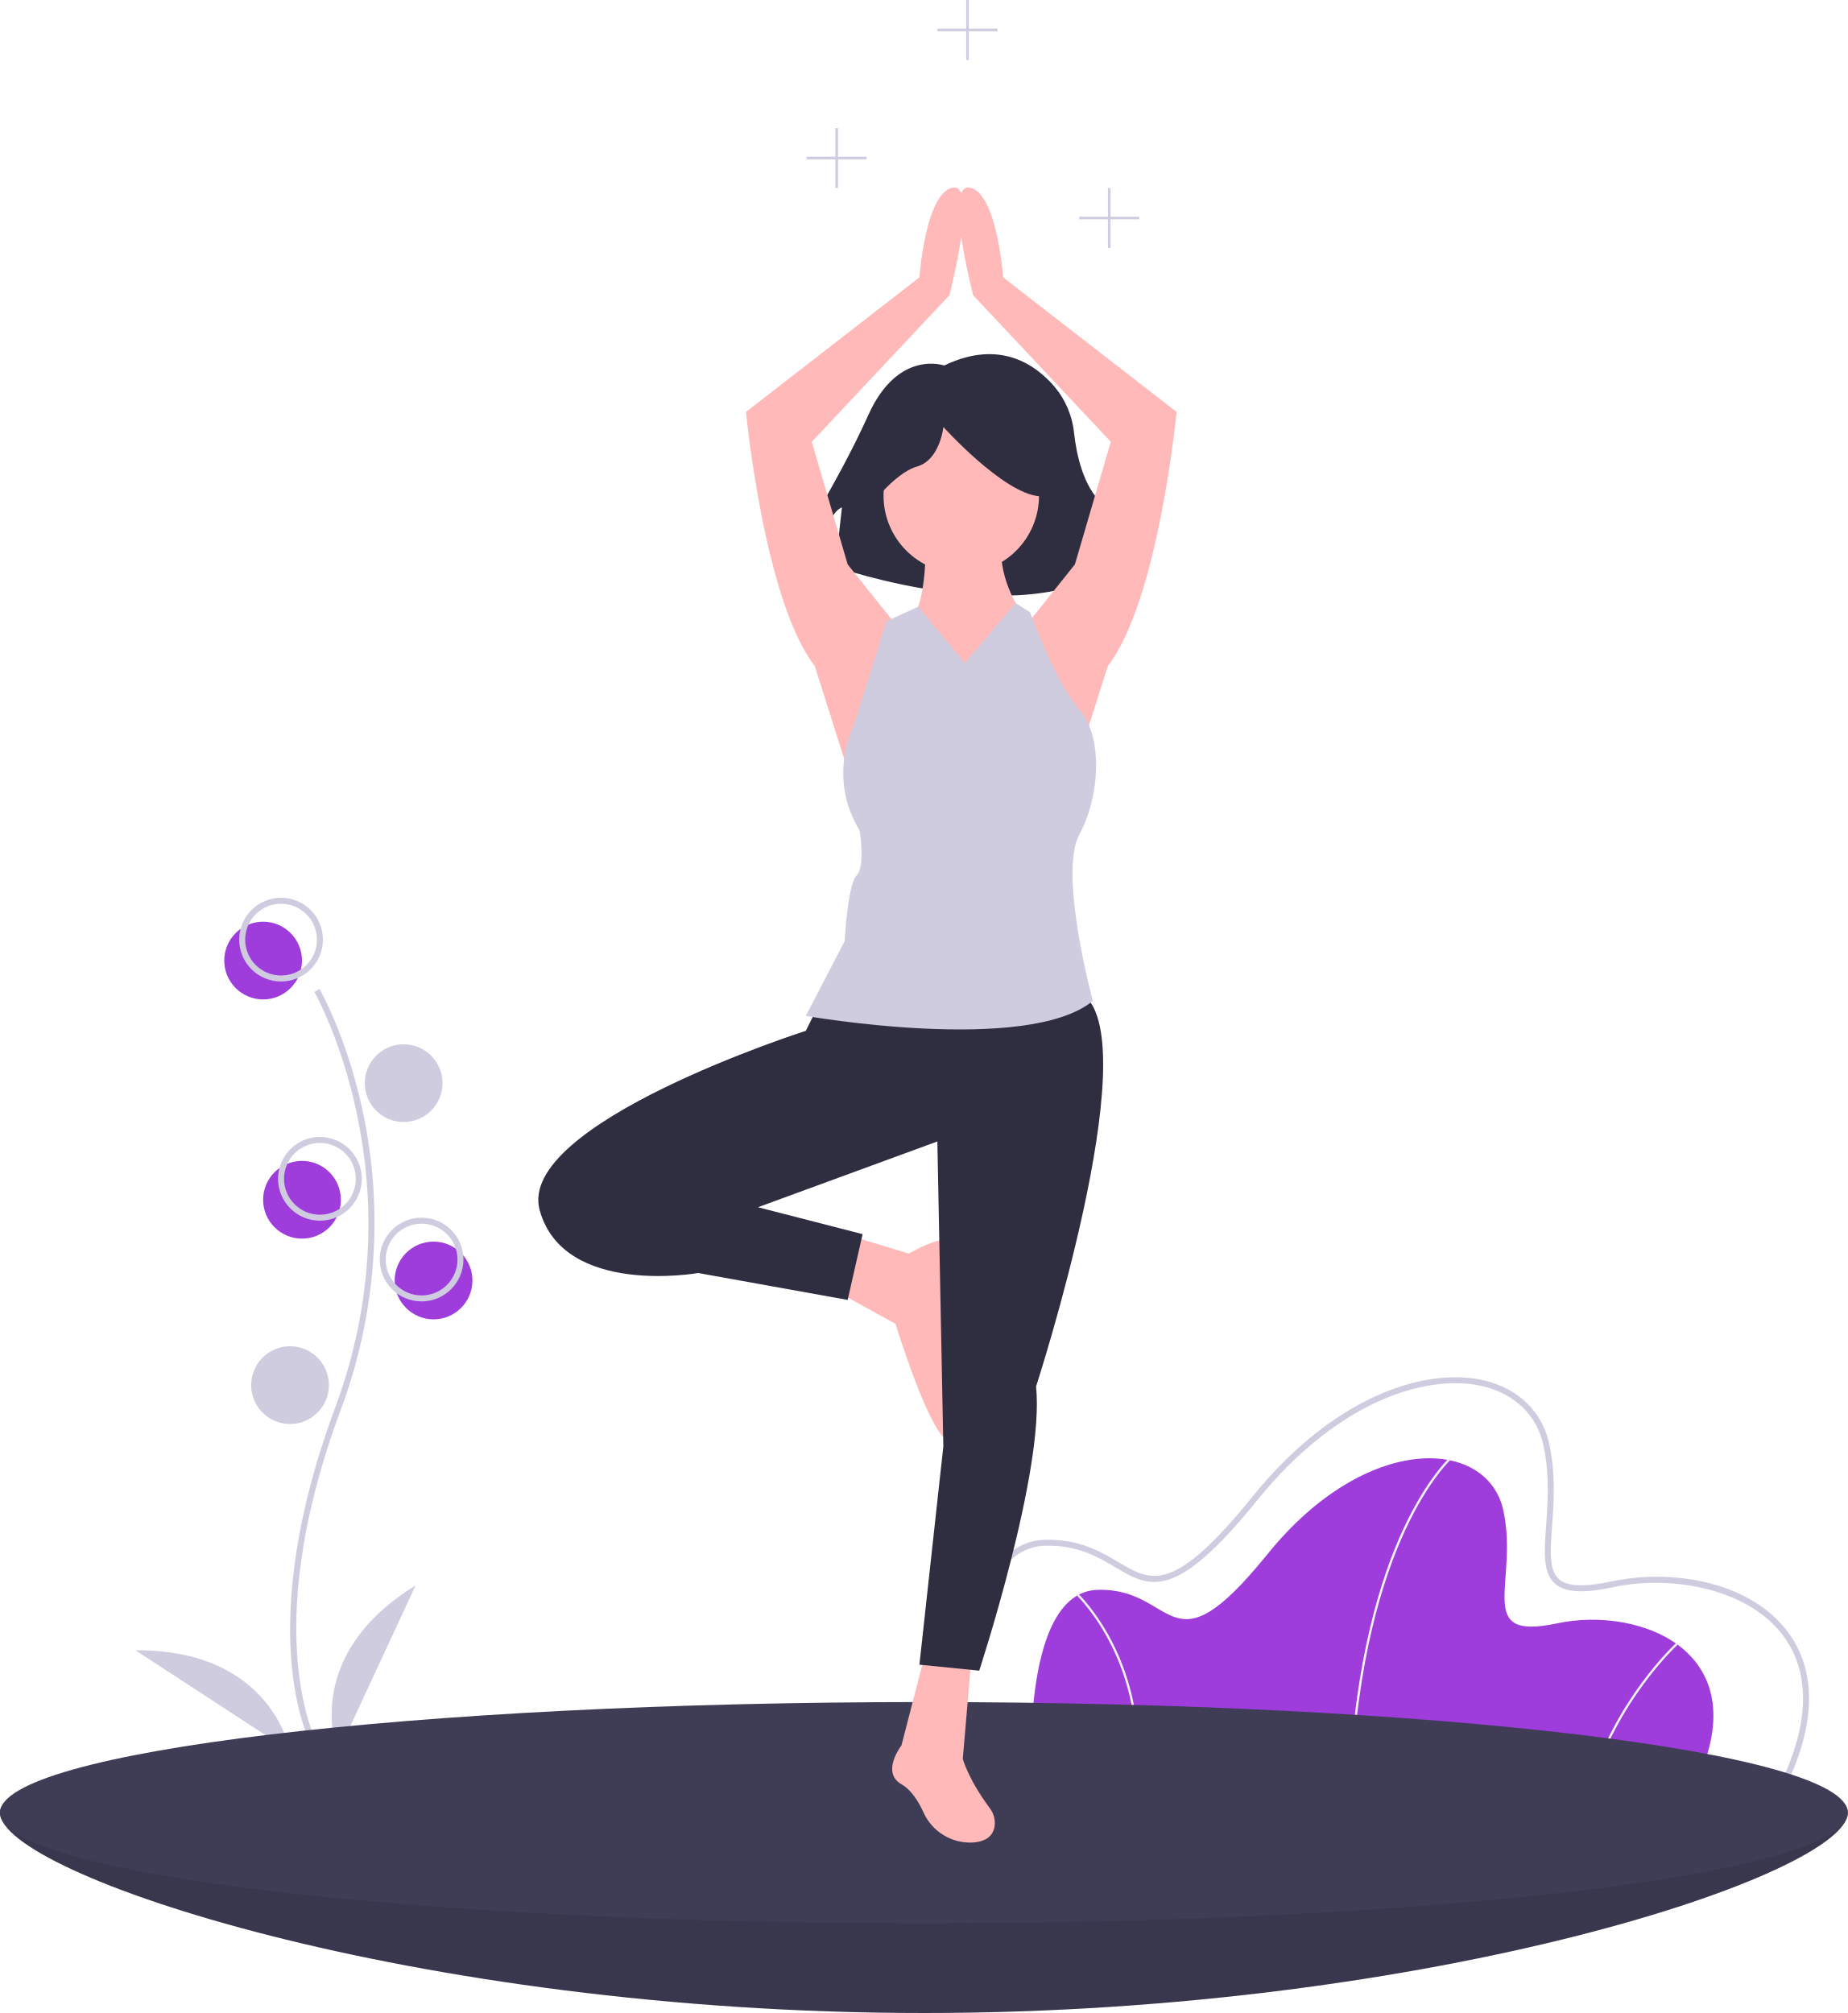
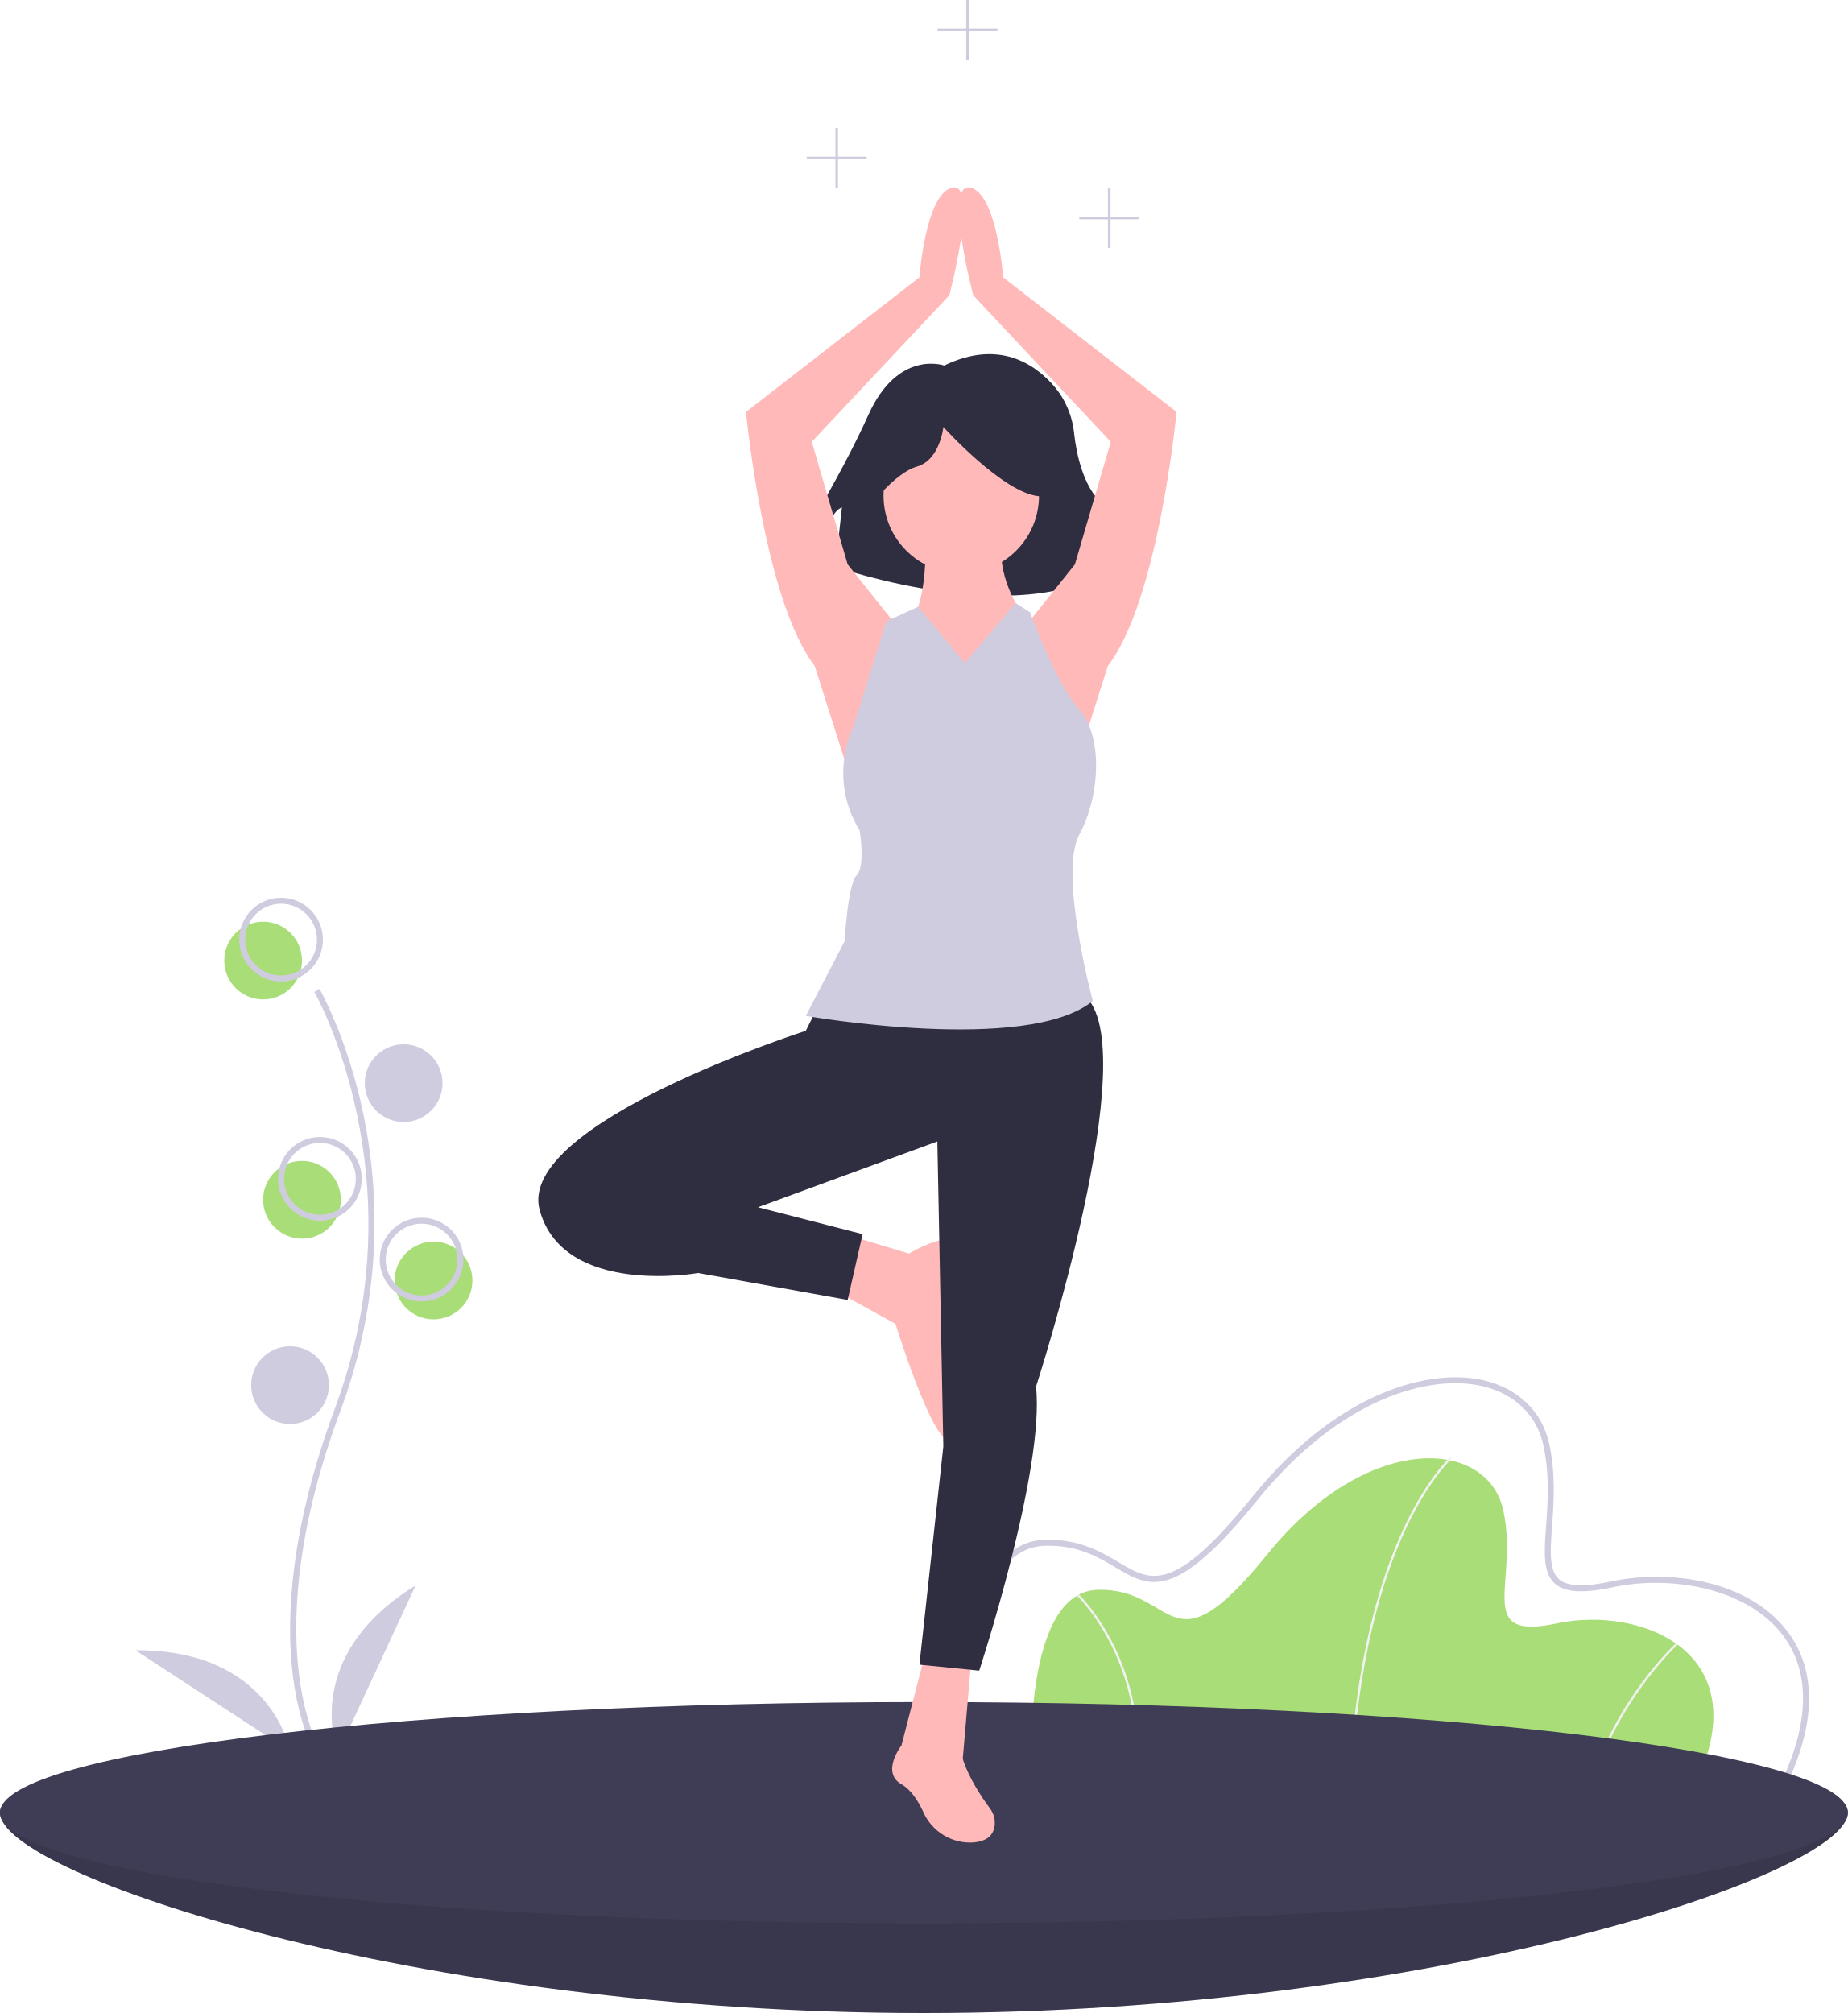
<svg xmlns="http://www.w3.org/2000/svg" id="e1212692-d39e-496f-931d-018692dccc58" data-name="Layer 1" width="745.338" height="812" viewBox="0 0 745.338 812">
  <path d="M972.669,775.195C972.669,799.84,805.819,856,600,856s-372.669-56.16-372.669-80.805S394.181,766.752,600,766.752,972.669,750.55,972.669,775.195Z" transform="translate(-227.3311 -44)" fill="#3f3d56" />
  <path d="M972.669,775.195C972.669,799.84,805.819,856,600,856s-372.669-56.16-372.669-80.805S394.181,766.752,600,766.752,972.669,750.55,972.669,775.195Z" transform="translate(-227.3311 -44)" opacity="0.1" />
-   <circle cx="106.132" cy="387.471" r="15.679" fill="#9e3ddc" />
-   <circle cx="174.877" cy="516.518" r="15.679" fill="#9e3ddc" />
-   <circle cx="121.811" cy="483.955" r="15.679" fill="#9e3ddc" />
+   <circle cx="106.132" cy="387.471" r="15.679" fill="#a9dd77" />
+   <circle cx="174.877" cy="516.518" r="15.679" fill="#a9dd77" />
+   <circle cx="121.811" cy="483.955" r="15.679" fill="#a9dd77" />
  <path d="M354.143,750.497c-.277-.452-6.803-11.349-9.065-33.977-2.075-20.76-.741-55.751,17.406-104.562,34.379-92.469-7.923-167.078-8.355-167.821l2.087-1.211c.11.188,11.025,19.211,17.474,49.501a215.956,215.956,0,0,1-8.944,120.372c-34.321,92.311-8.805,136.01-8.544,136.441Z" transform="translate(-227.3311 -44)" fill="#cfcce0" />
  <path d="M340.7,439.913a16.885,16.885,0,1,1,16.885-16.885A16.904,16.904,0,0,1,340.7,439.913Zm0-31.357a14.473,14.473,0,1,0,14.473,14.473A14.489,14.489,0,0,0,340.7,408.556Z" transform="translate(-227.3311 -44)" fill="#cfcce0" />
  <circle cx="162.816" cy="436.919" r="15.679" fill="#cfcce0" />
  <path d="M356.378,536.397A16.885,16.885,0,1,1,373.263,519.513,16.904,16.904,0,0,1,356.378,536.397Zm0-31.357a14.473,14.473,0,1,0,14.473,14.473A14.489,14.489,0,0,0,356.378,505.04Z" transform="translate(-227.3311 -44)" fill="#cfcce0" />
  <path d="M397.384,568.961a16.885,16.885,0,1,1,16.885-16.885A16.904,16.904,0,0,1,397.384,568.961Zm0-31.357a14.473,14.473,0,1,0,14.473,14.473A14.489,14.489,0,0,0,397.384,537.603Z" transform="translate(-227.3311 -44)" fill="#cfcce0" />
  <circle cx="116.987" cy="558.73" r="15.679" fill="#cfcce0" />
  <path d="M363.615,751.074s-15.679-38.594,31.357-67.539Z" transform="translate(-227.3311 -44)" fill="#cfcce0" />
  <path d="M344.332,750.374s-7.135-41.041-62.363-40.689Z" transform="translate(-227.3311 -44)" fill="#cfcce0" />
-   <path d="M910.362,765.546H643.495s-5.409-79.339,26.597-80.24,28.4,35.162,68.52-14.425,88.805-46.882,95.116-17.581-12.171,52.742,21.638,45.53S937.86,710.55,910.362,765.546Z" transform="translate(-227.3311 -44)" fill="#9e3ddc" />
+   <path d="M910.362,765.546H643.495s-5.409-79.339,26.597-80.24,28.4,35.162,68.52-14.425,88.805-46.882,95.116-17.581-12.171,52.742,21.638,45.53S937.86,710.55,910.362,765.546Z" transform="translate(-227.3311 -44)" fill="#a9dd77" />
  <path d="M772.423,765.564l-.901-.036c2.101-52.236,13.041-85.798,21.848-104.755,9.563-20.583,18.778-28.916,18.87-28.998l.599.674c-.091.081-9.198,8.331-18.685,28.775C785.396,680.101,774.516,713.525,772.423,765.564Z" transform="translate(-227.3311 -44)" fill="#f2f2f2" />
  <path d="M869.009,765.672l-.865-.252c10.422-35.772,34.964-58.357,35.211-58.581l.606.667C903.716,707.729,879.357,730.155,869.009,765.672Z" transform="translate(-227.3311 -44)" fill="#f2f2f2" />
  <path d="M685.527,765.608l-.893-.124c3.536-25.501-2.851-45.287-8.832-57.394-6.476-13.109-13.865-20.269-13.939-20.34l.624-.651c.075.072,7.578,7.342,14.123,20.591C682.647,719.912,689.095,739.88,685.527,765.608Z" transform="translate(-227.3311 -44)" fill="#f2f2f2" />
  <path d="M946.58,766.752H614.711l-.077-1.124c-.191-2.797-4.424-68.764,16.95-92.301,4.778-5.262,10.534-8.024,17.107-8.209,13.933-.396,22.688,4.822,29.75,9.011,13.311,7.896,22.104,13.113,54.075-26.402,34.635-42.808,72.005-52.018,93.488-46.897,13.88,3.31,23.447,12.663,26.247,25.662,2.651,12.309,1.807,23.875,1.128,33.168-.726,9.943-1.3,17.797,2.784,21.357,3.409,2.97,10.214,3.24,21.413.85,22.78-4.86,54.565-.701,70.52,19.912,8.584,11.09,15.345,31.249-1.183,64.306Zm-329.605-2.412H945.087c12.317-24.988,12.701-46.098,1.102-61.084-14.636-18.91-45.341-23.887-68.109-19.029-12.168,2.596-19.418,2.168-23.501-1.39-4.993-4.351-4.381-12.735-3.606-23.351.668-9.14,1.498-20.514-1.08-32.485-2.596-12.055-11.508-20.738-24.448-23.823-20.797-4.962-57.123,4.132-91.053,46.067-33.282,41.135-43.308,35.19-57.181,26.96-7.149-4.24-15.266-9.049-28.452-8.675-5.892.166-11.07,2.662-15.39,7.419C614.159,696.103,616.505,755.422,616.975,764.34Z" transform="translate(-227.3311 -44)" fill="#cfcce0" />
  <ellipse cx="372.669" cy="731.195" rx="372.669" ry="44.624" fill="#3f3d56" />
  <path d="M608.195,191.438s-18.631-6.654-30.608,19.962-30.608,55.893-30.608,55.893l10.646,2.662s2.662-18.631,9.315-21.293l-2.662,23.954s79.847,27.946,115.778-2.662l-1.331-9.315s5.323,1.331,5.323,9.315l3.992-3.992s-3.992-7.985-15.969-18.631c-7.861-6.988-10.563-20.282-11.491-28.594a34.602,34.602,0,0,0-7.966-18.843C644.656,190.67,630.152,180.865,608.195,191.438Z" transform="translate(-227.3311 -44)" fill="#2f2e41" />
  <path d="M588.543,295.791l-19.297-24.121-14.473-49.448,55.478-59.096s12.06-45.83,1.206-43.418-13.267,36.181-13.267,36.181l-69.951,54.272s7.236,75.981,27.739,102.514l15.679,49.448Z" transform="translate(-227.3311 -44)" fill="#ffb9b9" />
  <path d="M641.609,295.791l19.297-24.121,14.473-49.448-55.478-59.096s-12.06-45.83-1.206-43.418,13.267,36.181,13.267,36.181l69.951,54.272s-7.236,75.981-27.739,102.514l-15.679,49.448Z" transform="translate(-227.3311 -44)" fill="#ffb9b9" />
  <circle cx="387.744" cy="199.931" r="31.357" fill="#ffb9b9" />
  <path d="M600.603,260.815s1.206,25.327-6.03,33.769-14.473,51.86,20.503,53.066,31.357-36.181,31.357-36.181l-7.236-20.503s-10.854-15.679-7.236-30.151Z" transform="translate(-227.3311 -44)" fill="#ffb9b9" />
  <path d="M568.04,541.824l25.93,7.839s21.106-12.664,21.106-.603-7.236,27.739-4.824,38.594,7.236,37.387,0,37.387-21.709-47.036-21.709-47.036l-24.121-13.267Z" transform="translate(-227.3311 -44)" fill="#ffb9b9" />
  <path d="M600.603,710.671l-9.648,37.387s-8.442,10.854,0,15.679c3.962,2.264,6.861,6.917,8.822,11.22a20.628,20.628,0,0,0,20.255,12.254c4.116-.342,7.584-1.969,8.428-6.198a9.705,9.705,0,0,0-1.867-7.6c-8.896-12.022-10.913-19.926-10.913-19.926l3.618-42.212Z" transform="translate(-227.3311 -44)" fill="#ffb9b9" />
  <path d="M577.25,249.5s10.646-14.639,19.962-17.3S607.858,216.23,607.858,216.23s23.954,26.616,38.593,27.946,1.331-31.939,1.331-31.939l-26.616-6.654-25.285,2.662-19.962,13.308Z" transform="translate(-227.3311 -44)" fill="#2f2e41" />
  <path d="M557.185,450.165l-4.824,9.648s-116.987,37.388-107.338,72.363,63.921,25.327,63.921,25.327l60.302,10.854,6.03-26.533L533.064,530.97,605.427,504.437l2.412,123.017-9.648,88.042,24.121,2.412s26.533-80.805,22.915-114.575c0,0,44.624-137.489,19.297-157.992S557.185,450.165,557.185,450.165Z" transform="translate(-227.3311 -44)" fill="#2f2e41" />
  <path d="M616.49,311.486l-18.819-22.743-12.747,5.842-13.267,42.212S560.803,357.299,574.07,379.008c0,0,2.412,14.473-1.206,18.091s-4.824,26.533-4.824,26.533l-15.679,30.151s89.248,15.679,115.781-6.03c0,0-13.923-51.331-5.481-67.01s9.648-39.714,0-50.569-19.846-39.208-19.846-39.208l-5.841-3.736Z" transform="translate(-227.3311 -44)" fill="#cfcce0" />
  <polygon points="459.515 87.42 447.948 87.42 447.948 75.853 446.897 75.853 446.897 87.42 435.33 87.42 435.33 88.471 446.897 88.471 446.897 100.038 447.948 100.038 447.948 88.471 459.515 88.471 459.515 87.42" fill="#cfcce0" />
  <polygon points="349.583 63.235 338.016 63.235 338.016 51.668 336.965 51.668 336.965 63.235 325.398 63.235 325.398 64.286 336.965 64.286 336.965 75.853 338.016 75.853 338.016 64.286 349.583 64.286 349.583 63.235" fill="#cfcce0" />
  <polygon points="402.35 11.567 390.784 11.567 390.784 0 389.732 0 389.732 11.567 378.165 11.567 378.165 12.618 389.732 12.618 389.732 24.185 390.784 24.185 390.784 12.618 402.35 12.618 402.35 11.567" fill="#cfcce0" />
</svg>
